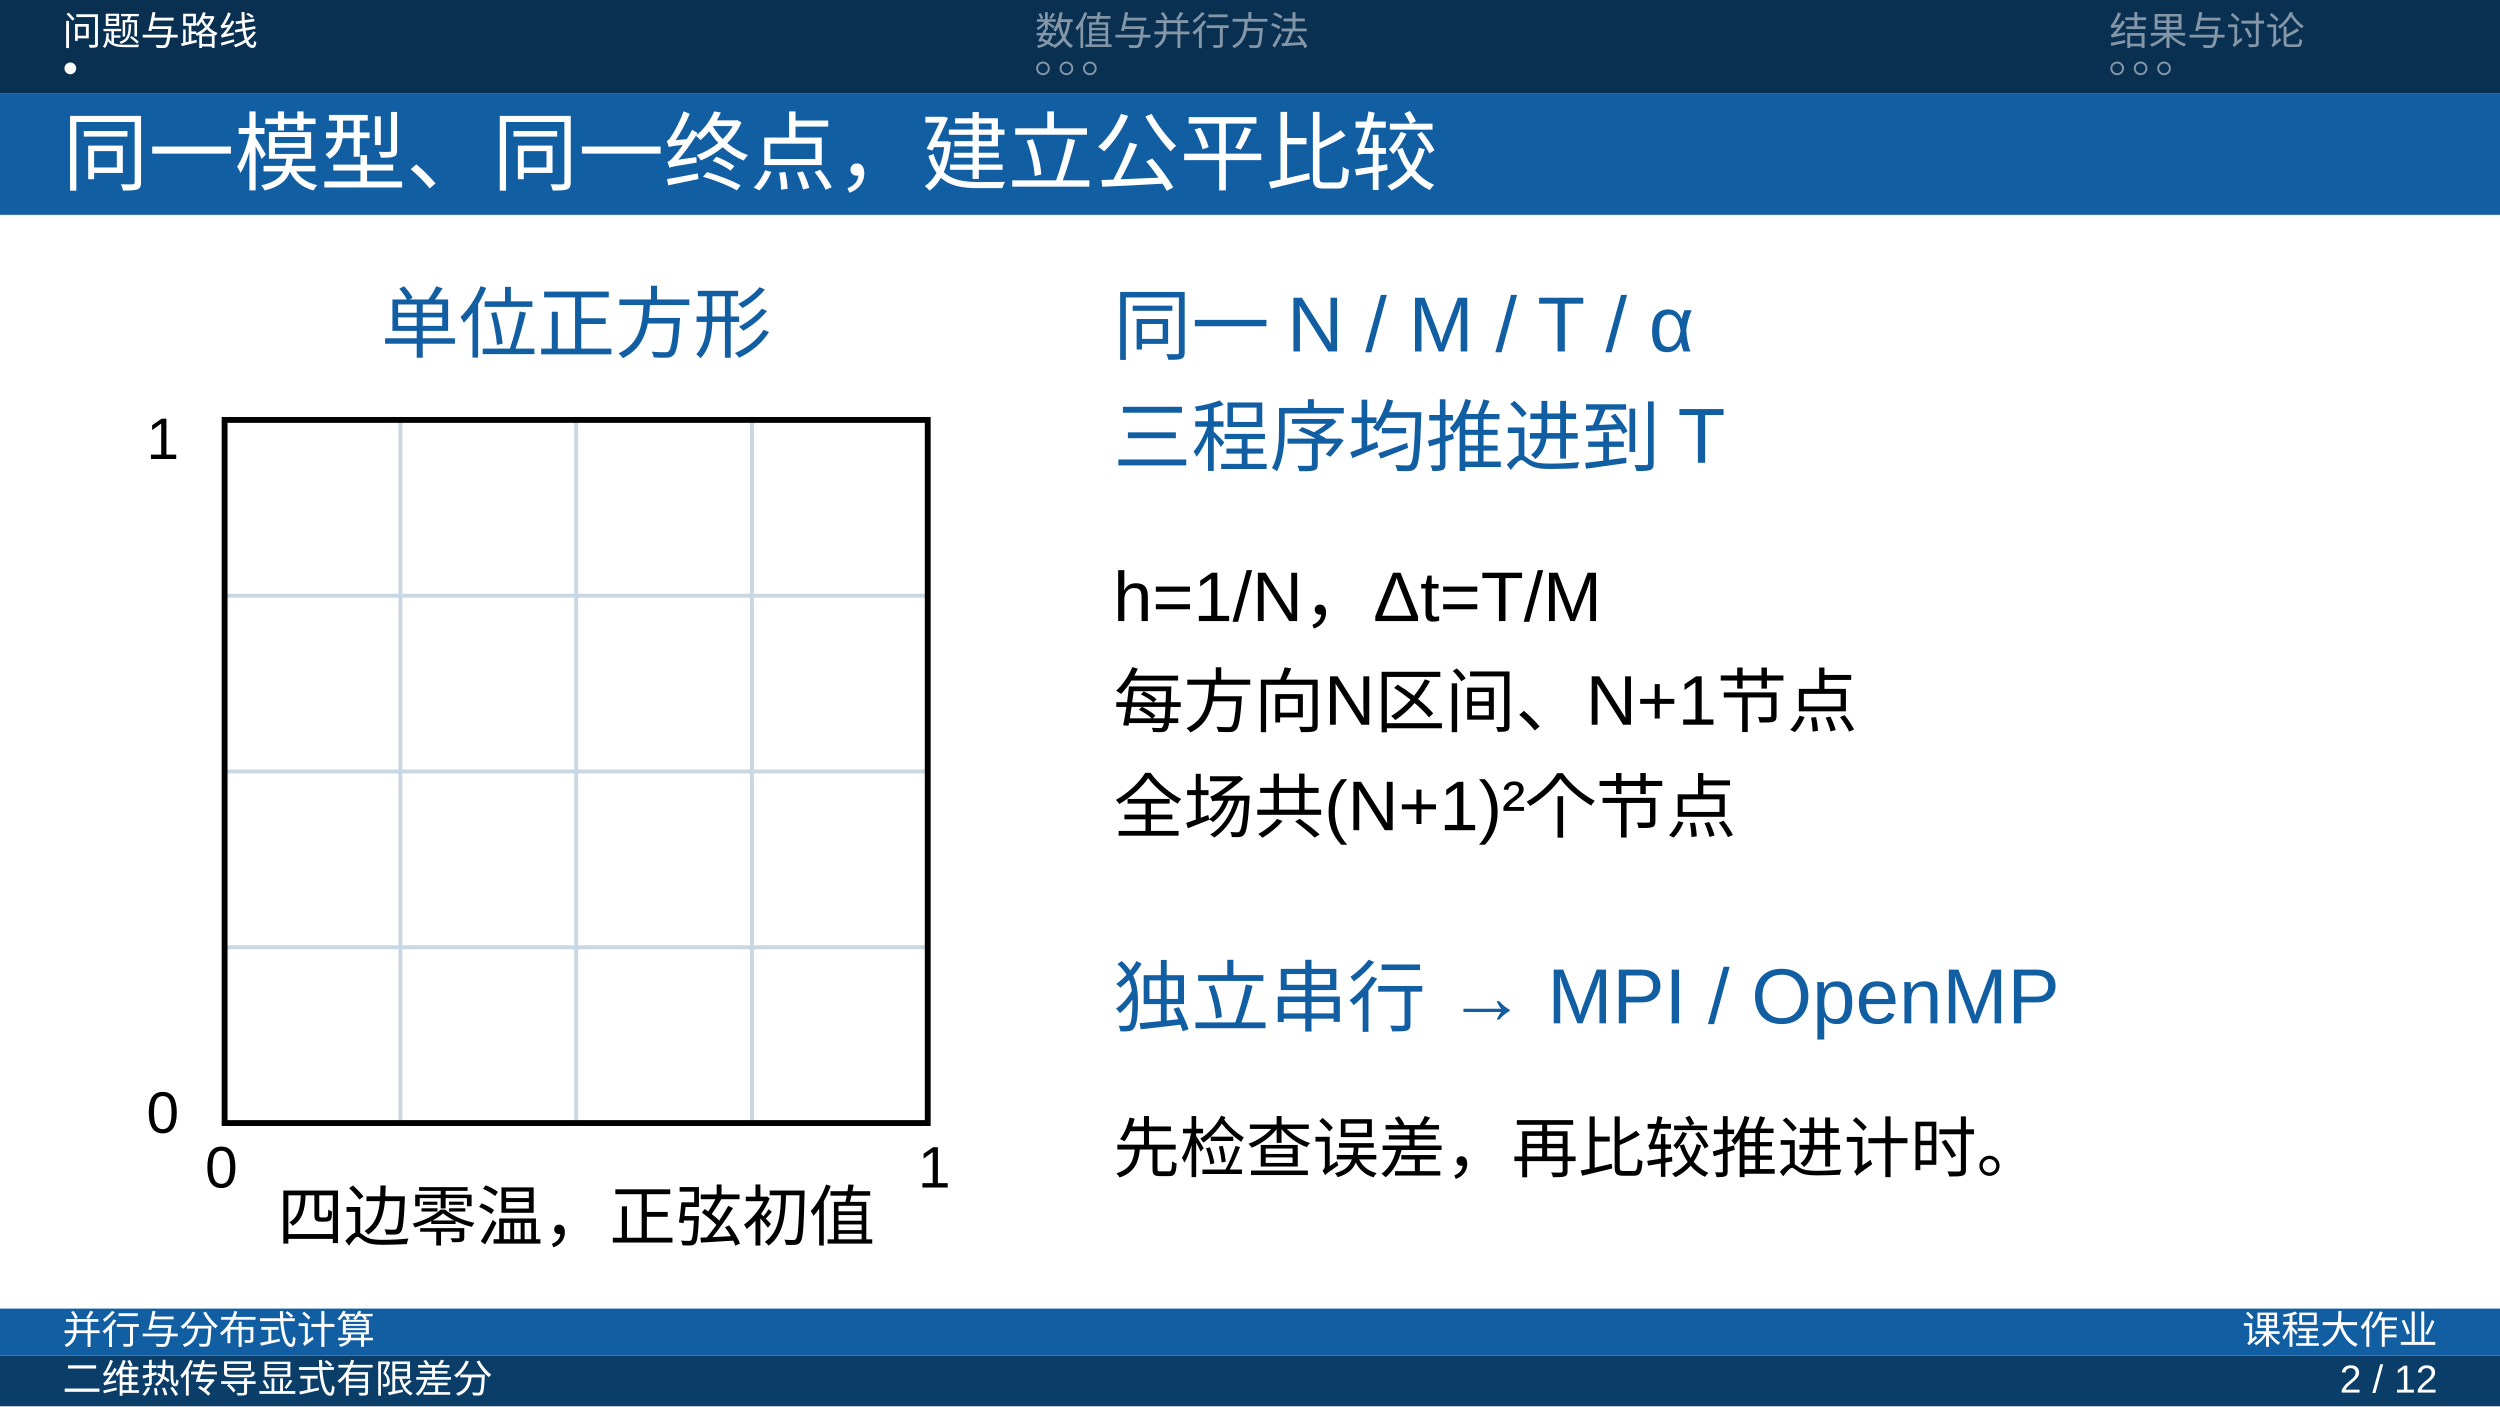
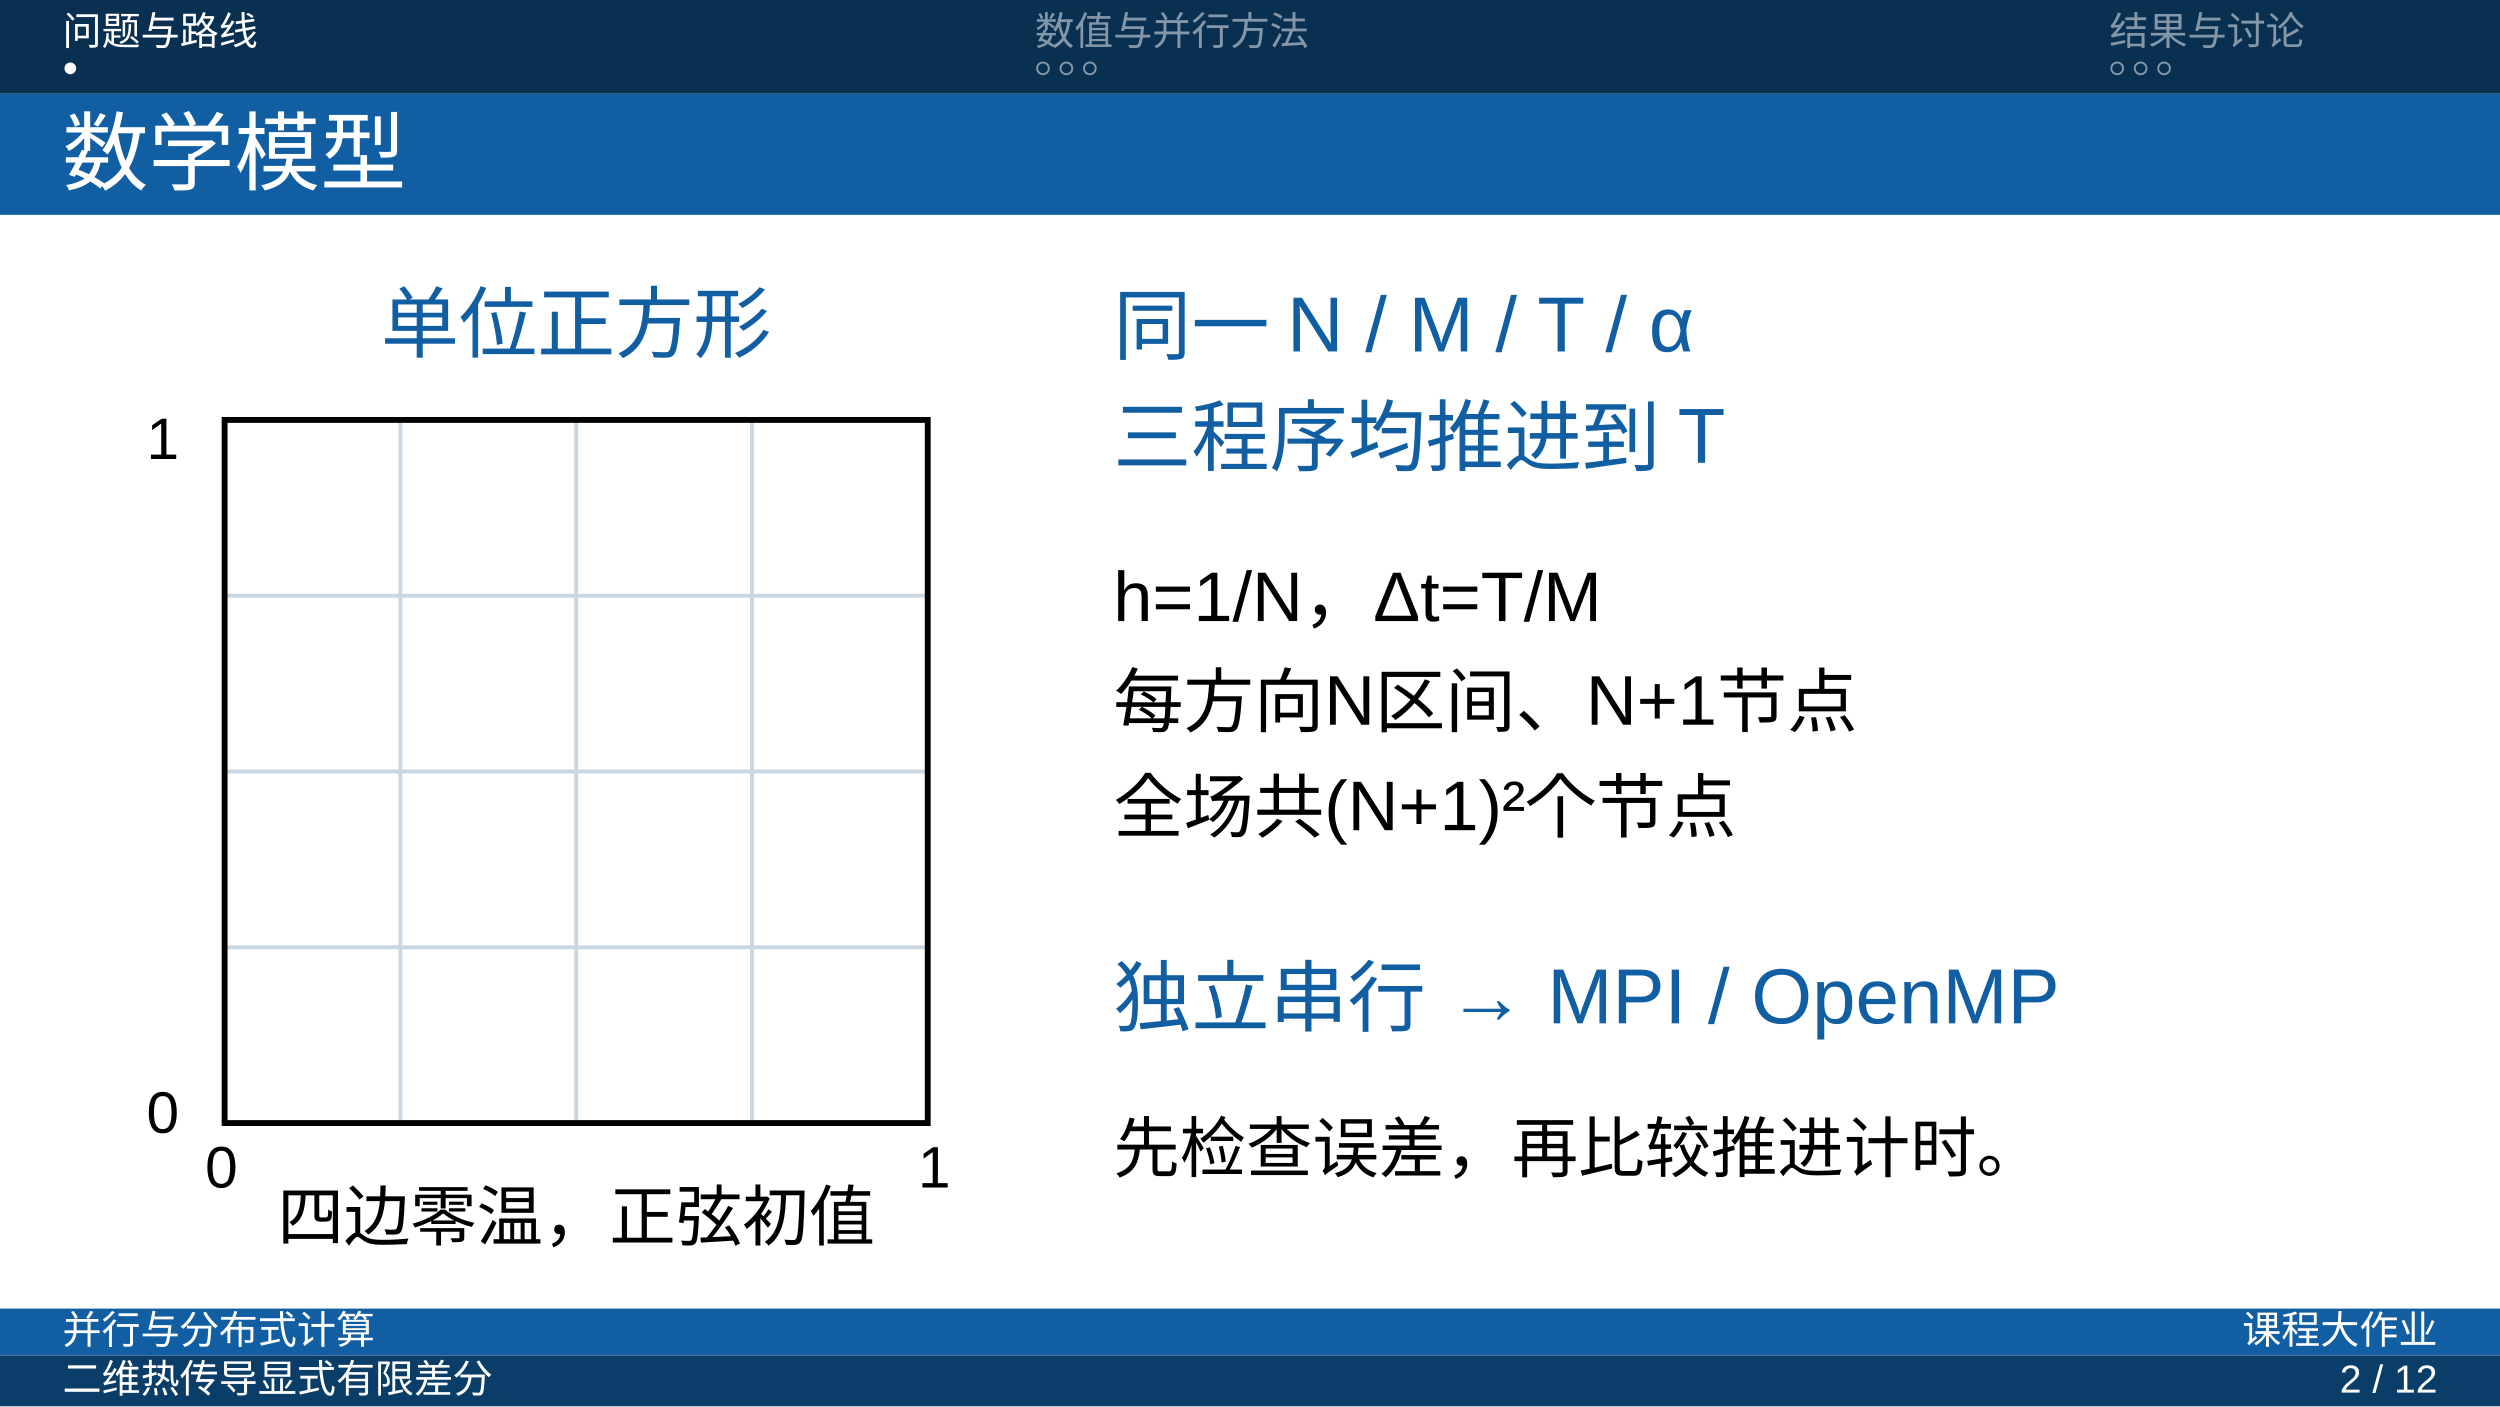
<svg xmlns="http://www.w3.org/2000/svg" viewBox="0 0 1280 720" font-family="KaiTi, Arial" font-size="40" data-pptx-page-role="content">
  <rect id="bg" data-pptx-role="background" width="1280" height="720" fill="#FFFFFF" />
  <g id="navigation" data-pptx-role="header" data-pptx-bounds="0 0 1280 48" font-family="SimHei, Arial" font-size="20">
    <rect width="1280" height="48" fill="#092F51" />
    <text x="32" y="23" fill="#FFFFFF">问题与路线</text>
    <text x="530" y="23" fill="#8497A8">数值与并行方法</text>
    <text x="1080" y="23" fill="#8497A8">结果与讨论</text>
    <circle cx="36" cy="35" r="3" fill="#FFFFFF" />
    <g stroke="#8497A8" fill="none">
      <circle cx="534" cy="35" r="3" />
      <circle cx="546" cy="35" r="3" />
      <circle cx="558" cy="35" r="3" />
      <circle cx="1084" cy="35" r="3" />
      <circle cx="1096" cy="35" r="3" />
      <circle cx="1108" cy="35" r="3" />
    </g>
  </g>
  <g id="title" data-pptx-bounds="0 48 1280 62" font-family="SimHei, Arial">
    <rect x="0" y="48" width="1280" height="62" fill="#115EA2" />
-     <text x="32" y="94" font-size="44" fill="#FFFFFF" id="_edit_13" data-edit-target="true" data-edit-annotation="标题需要修改，不要将一句话放在标题上">同一模型、同一终点，建立公平比较</text>
+     <text x="32" y="94" font-size="44" fill="#FFFFFF" id="_edit_13">数学模型</text>
  </g>
  <g id="model-grid" data-pptx-bounds="40 132 490 518">
    <g stroke="#C9D7E3" stroke-width="2">
      <line x1="205" y1="215" x2="205" y2="575" />
      <line x1="295" y1="215" x2="295" y2="575" />
      <line x1="385" y1="215" x2="385" y2="575" />
      <line x1="115" y1="305" x2="475" y2="305" />
      <line x1="115" y1="395" x2="475" y2="395" />
      <line x1="115" y1="485" x2="475" y2="485" />
    </g>
    <rect x="115" y="215" width="360" height="360" fill="none" stroke="#000000" stroke-width="3" />
    <text x="295" y="180" text-anchor="middle" fill="#115EA2" font-family="SimHei, Arial">单位正方形</text>
    <g fill="#000000" font-size="30">
      <text x="105" y="608">0</text>
      <text x="470" y="608">1</text>
      <text x="75" y="235">1</text>
      <text x="75" y="580">0</text>
    </g>
    <text x="295" y="635" text-anchor="middle" font-size="34" fill="#000000">四边零温，正弦初值</text>
  </g>
  <g id="question-and-route" data-pptx-bounds="570 132 670 518">
    <text x="570" y="181" font-family="SimHei, Arial" fill="#115EA2">同一 N / M / T / α<tspan x="570" dy="57">三程序均推进到 T</tspan>
    </text>
    <text x="570" y="318" fill="#000000" font-size="36">h=1/N，Δt=T/M<tspan x="570" dy="54">每方向N区间、N+1节点</tspan>
      <tspan x="570" dy="54">全场共(N+1)²个节点</tspan>
    </text>
    <text x="570" y="525" fill="#115EA2" font-family="SimHei, Arial">独立串行 → MPI / OpenMP</text>
    <text x="570" y="600" fill="#000000" font-size="34">先检查误差，再比较推进计时。</text>
  </g>
  <g id="footer" data-pptx-role="footer" data-pptx-bounds="0 670 1280 50" font-family="SimHei, Arial" font-size="20" fill="#FFFFFF">
    <rect x="0" y="670" width="1280" height="24" fill="#115EA2" />
    <rect x="0" y="694" width="1280" height="26" fill="#0B3D69" />
    <text x="32" y="688">并行与分布式计算</text>
    <text x="1248" y="688" text-anchor="end">课程大作业</text>
    <text x="32" y="713">二维热传导显式有限差分</text>
    <text x="1248" y="713" text-anchor="end">2 / 12</text>
  </g>
</svg>
